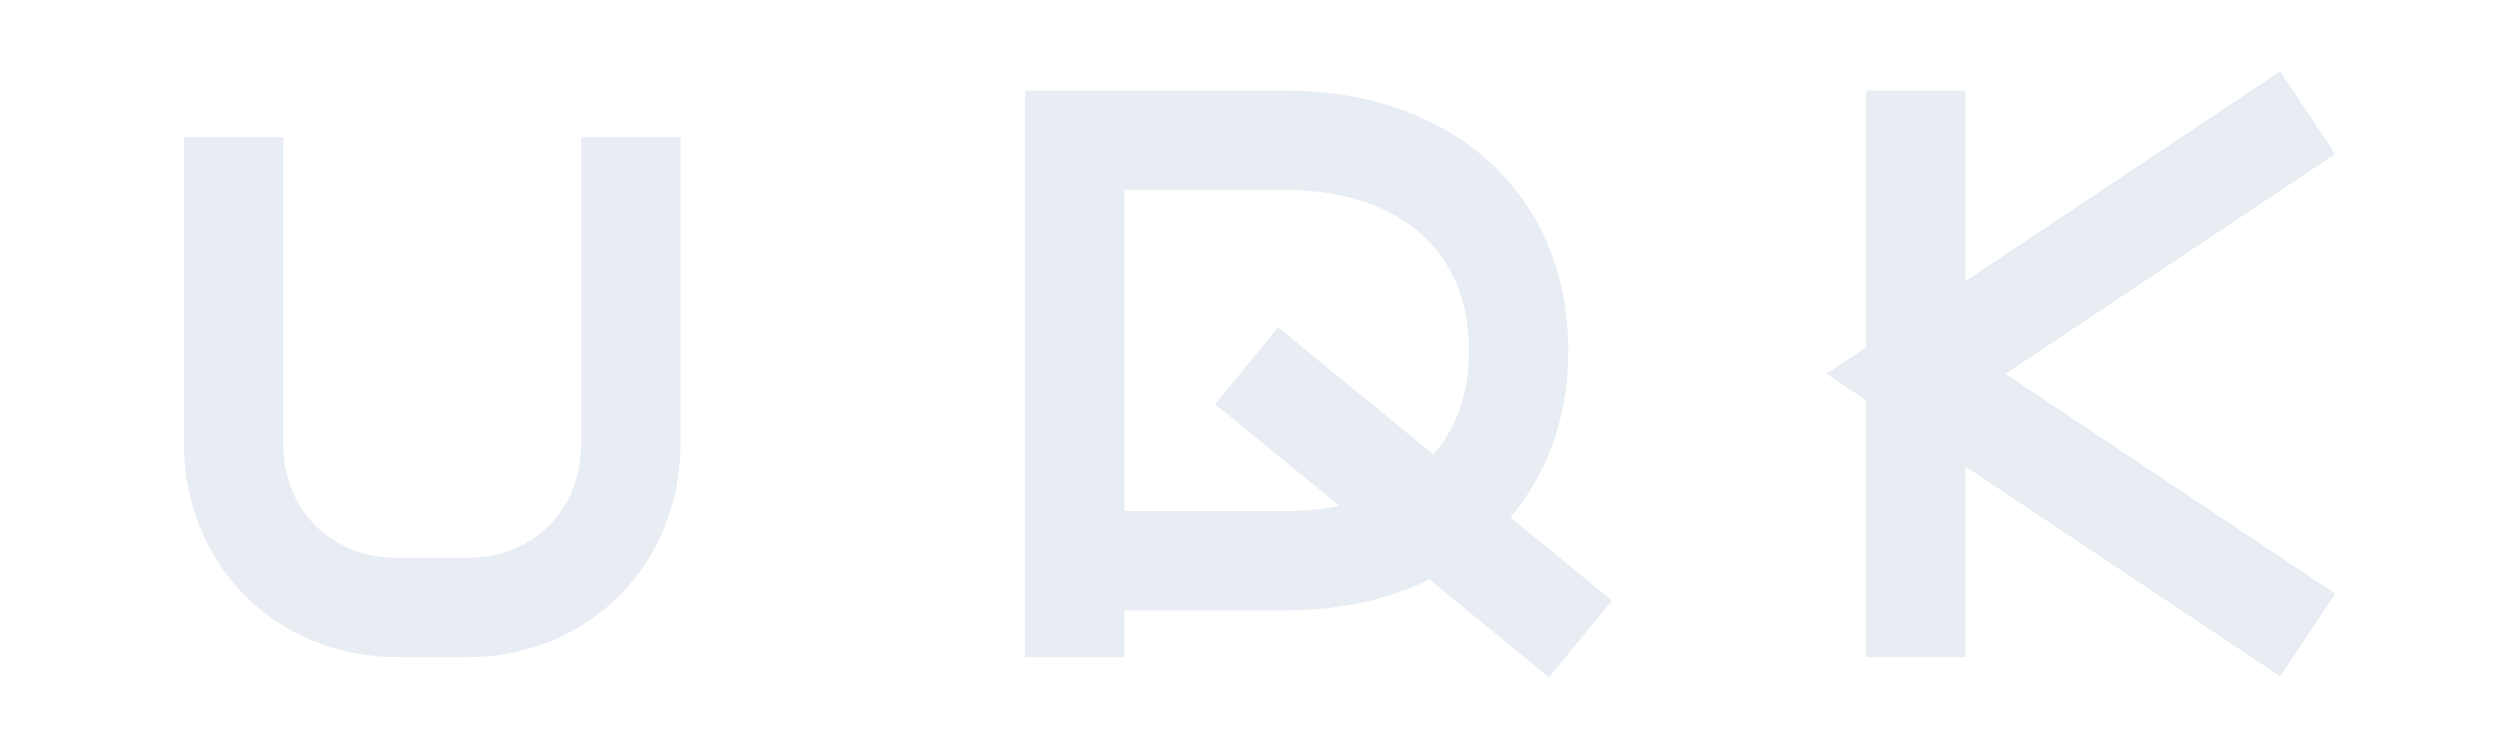
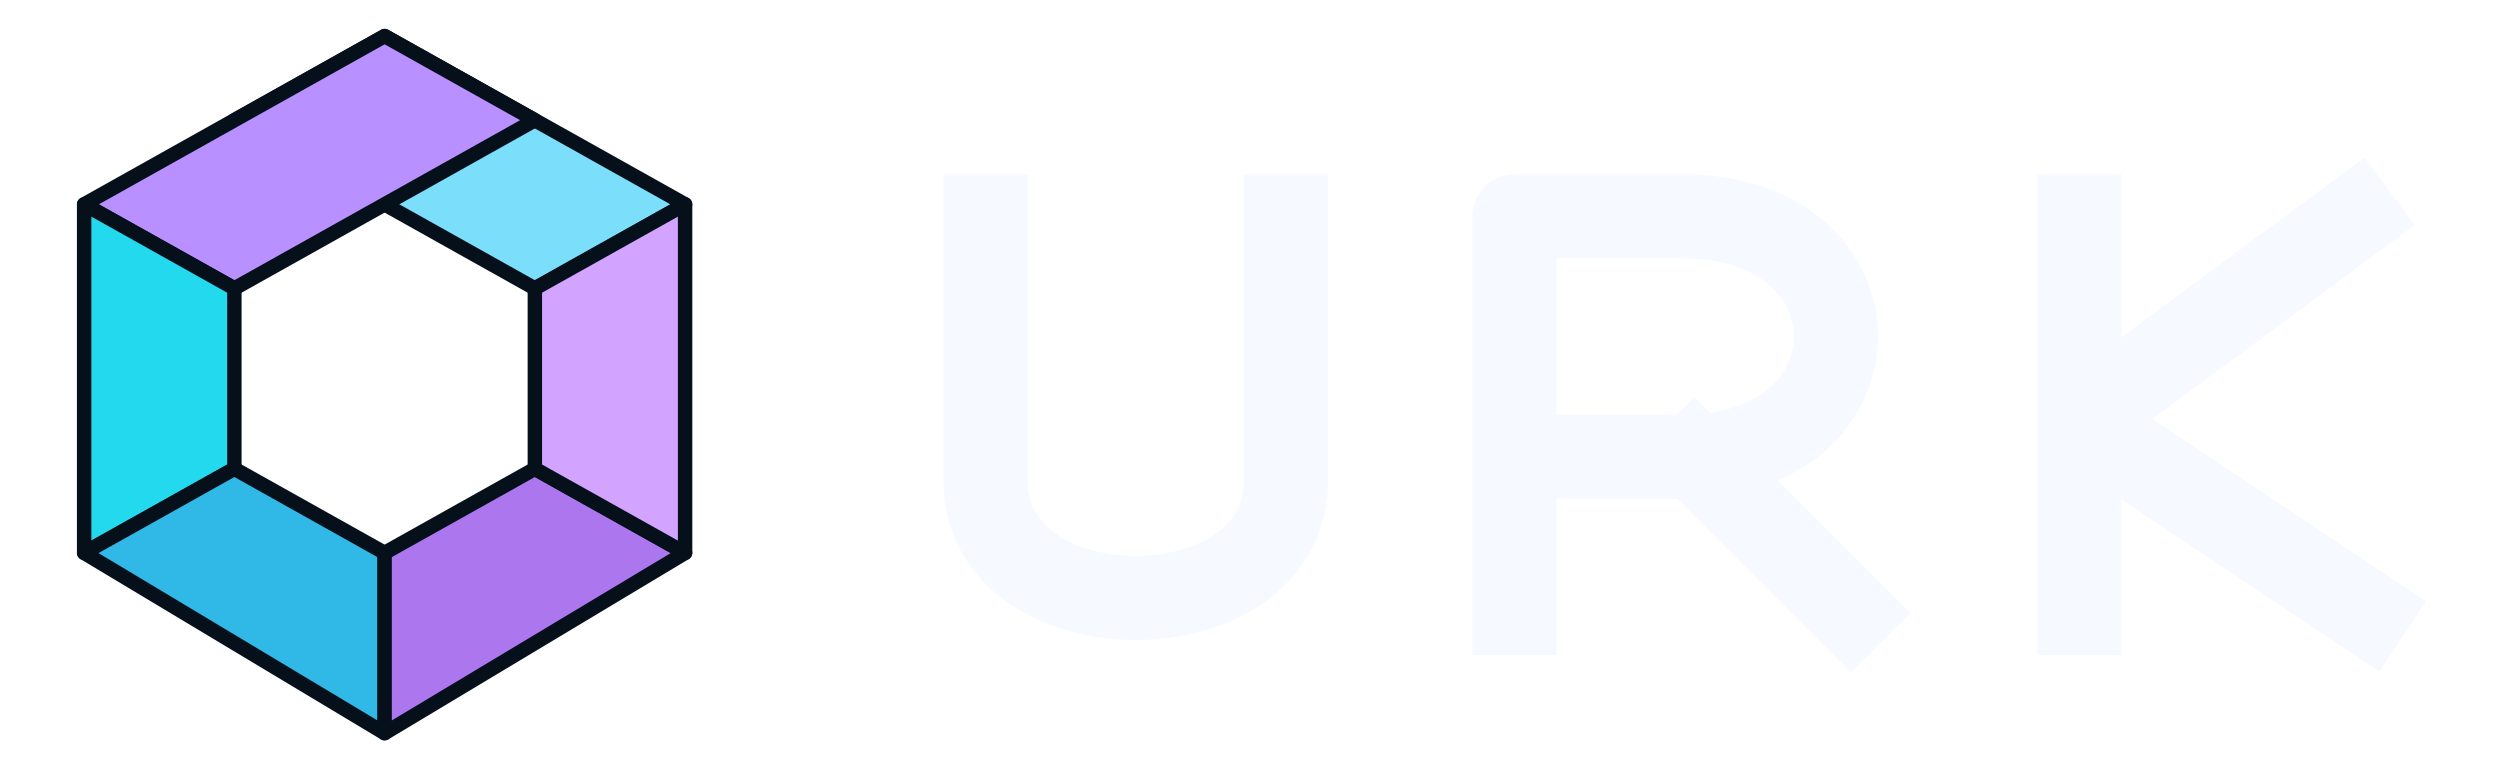
- <svg xmlns="http://www.w3.org/2000/svg" viewBox="0 0 214 64" fill="none">
-   <g stroke="#E8ECF3" stroke-width="8.5" stroke-linecap="square" stroke-linejoin="miter">
-     <path d="M20 16v22c0 8 6 14 14 14h6c8 0 14-6 14-14V16" />
-     <path d="M92 52V12h18c12 0 20 7 20 18s-8 18-20 18H92" />
-     <path d="M110 34l22 18" />
-     <path d="M164 12v40" />
-     <path d="M194 12l-30 20 30 20" />
+ <svg xmlns="http://www.w3.org/2000/svg" viewBox="0 0 208 64" role="img" aria-label="URK">
+   <g stroke-linejoin="round" stroke="#06101b" stroke-width="1.2">
+     <path fill="#7bdffb" d="M32 3 57 17 44.5 24 19.5 10Z" />
+     <path fill="#b990ff" d="m32 3 12.5 7-25 14L7 17Z" />
+     <path fill="#23d9ee" d="m7 17 12.5 7v15L7 46Z" />
+     <path fill="#30b9e7" d="m7 46 12.5-7L32 46v15Z" />
+     <path fill="#ac76ef" d="m32 46 12.5-7L57 46 32 61Z" />
+     <path fill="#d2a4ff" d="M57 17v29l-12.5-7V24Z" />
+   </g>
+   <g fill="none" stroke="#f6f9ff" stroke-width="7" stroke-linecap="square" stroke-linejoin="round">
+     <path d="M82 18v22c0 13 25 13 25 0V18" />
+     <path d="M126 51V18h14c17 0 17 20 0 20h-14m15 0 13 13" />
+     <path d="M173 18v33m23-33-23 17 24 16" />
  </g>
</svg>
